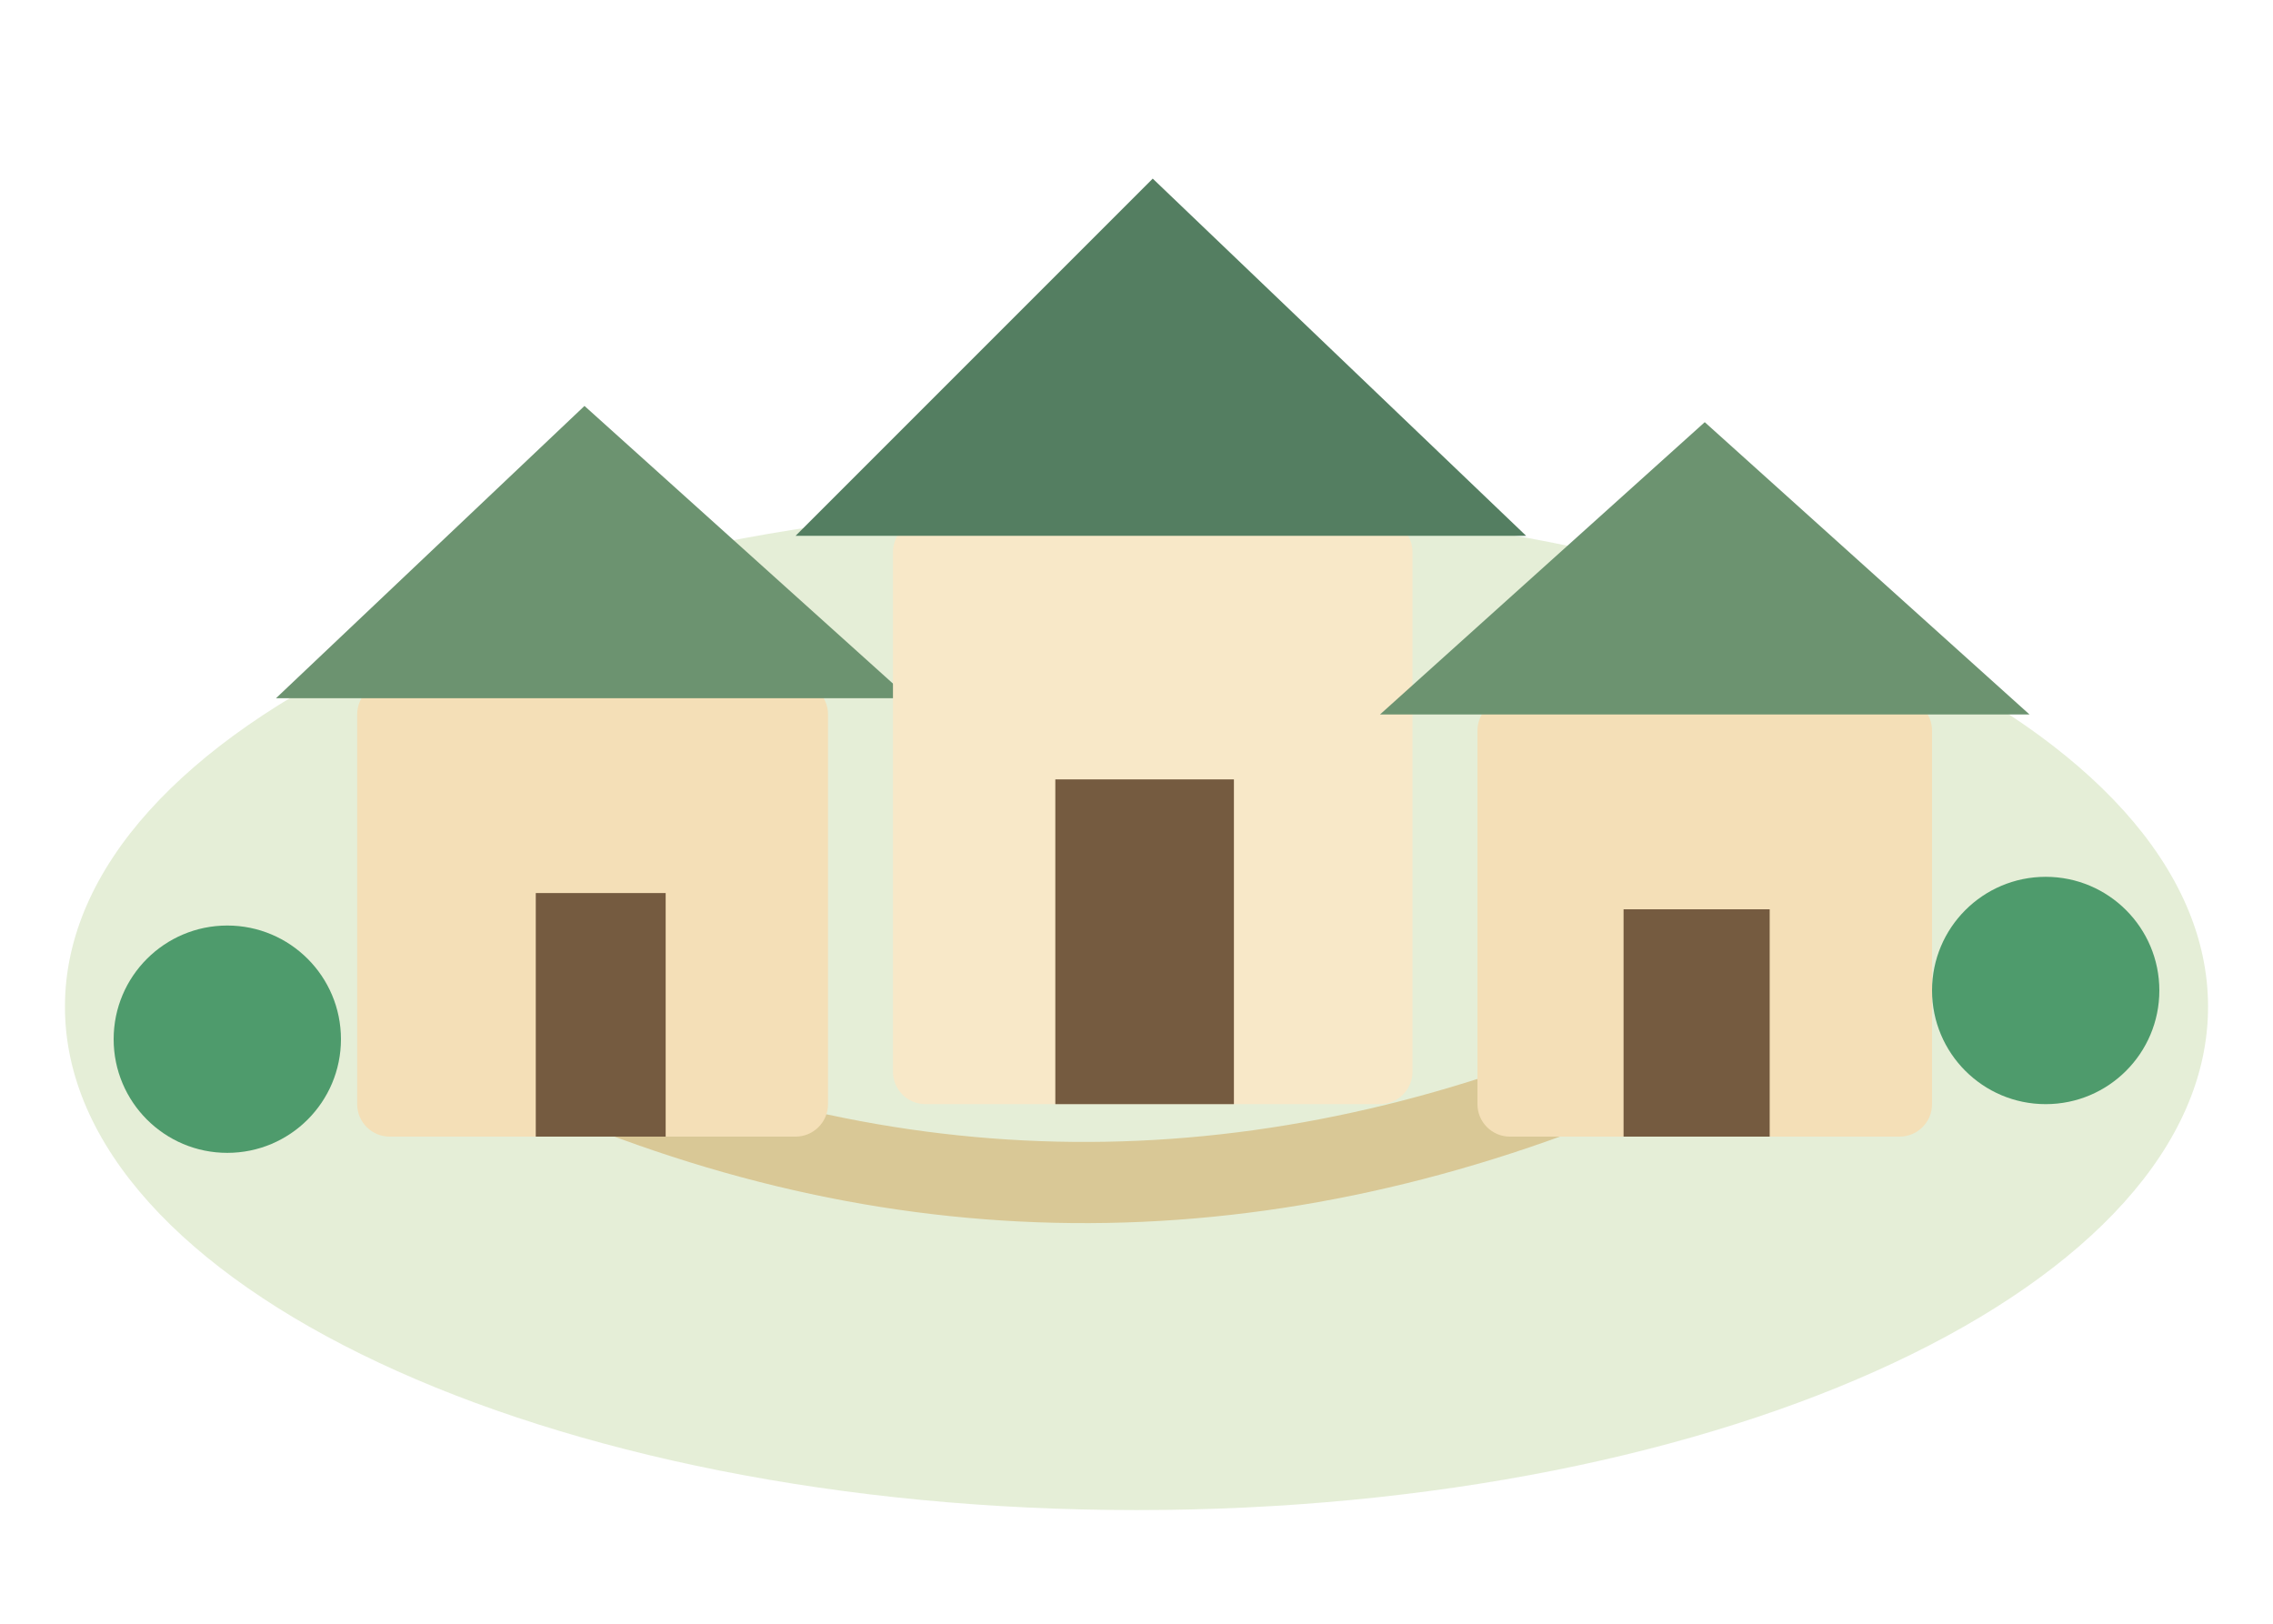
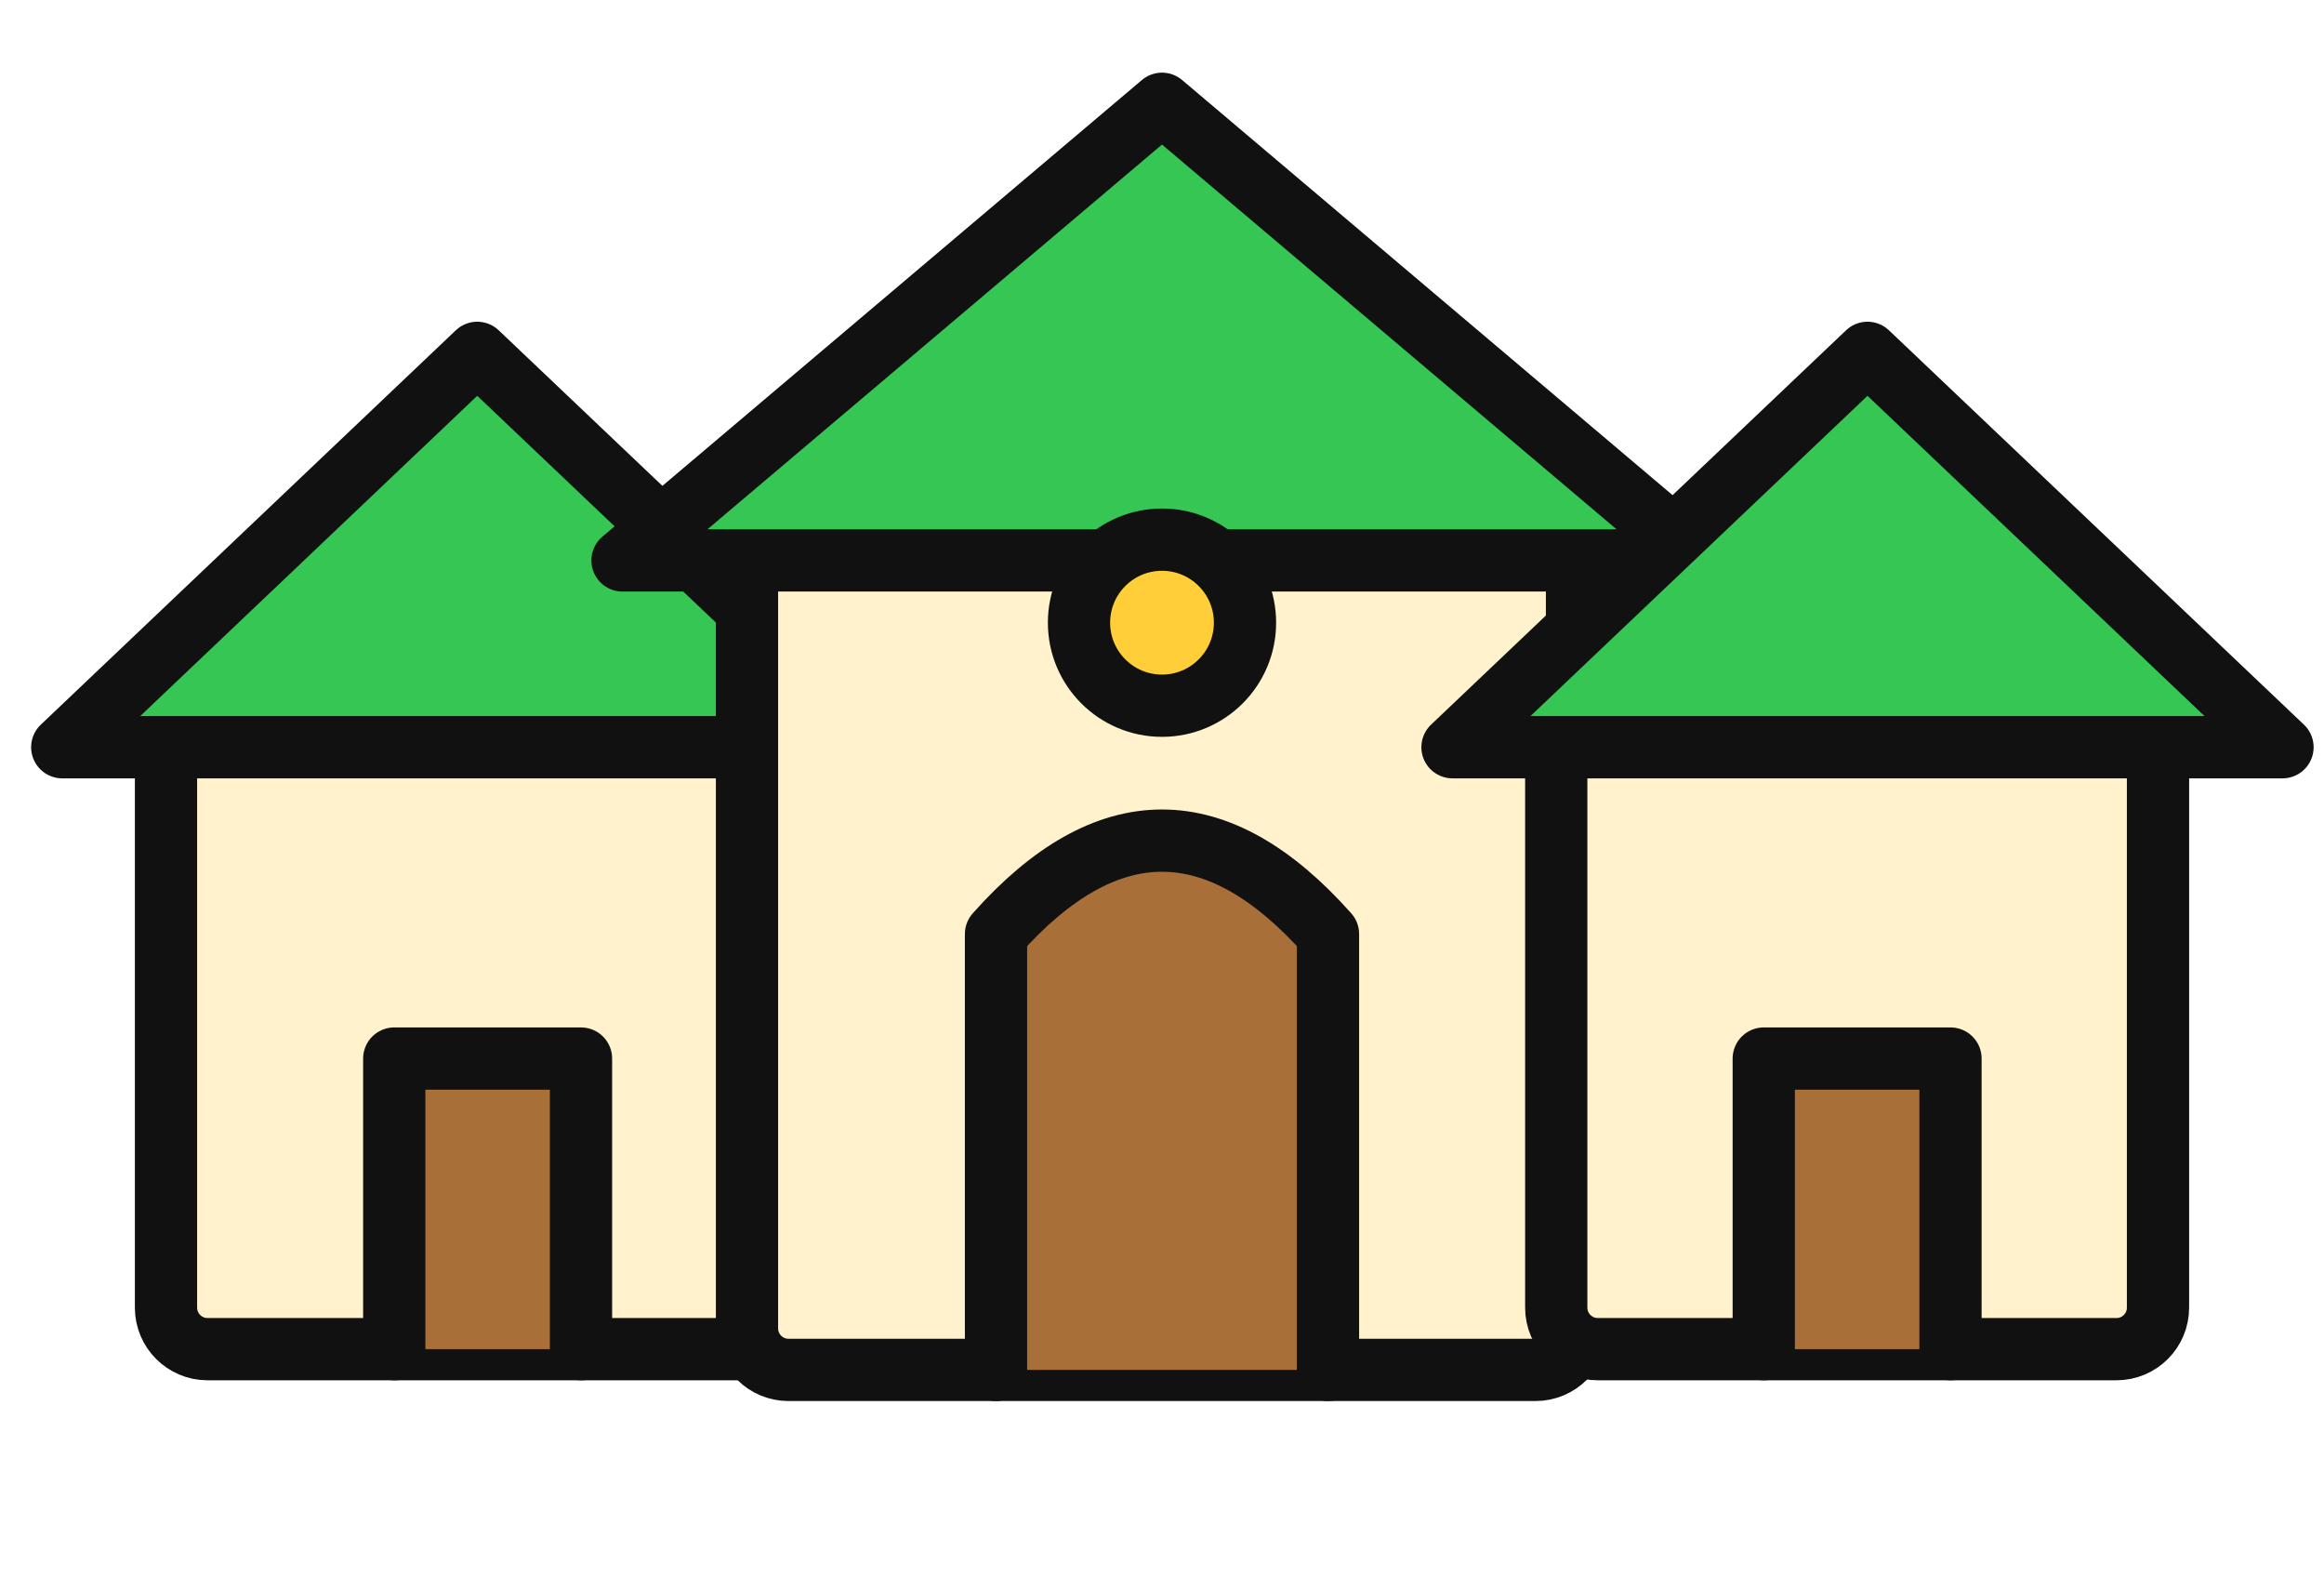
- <svg xmlns="http://www.w3.org/2000/svg" width="140" height="100" viewBox="0 0 140 100">
-   <ellipse cx="70" cy="62" rx="66" ry="31" fill="#b4ce8d" opacity=".35" />
-   <path d="M37 67Q70 80 104 64" fill="none" stroke="#d9c896" stroke-width="5" />
-   <rect x="22" y="42" width="29" height="28" rx="2" fill="#f4dfb7" />
-   <path d="M17 43L36 25L56 43Z" fill="#6c9370" />
-   <rect x="33" y="55" width="8" height="15" fill="#755b40" />
-   <rect x="55" y="32" width="32" height="36" rx="2" fill="#f8e8c8" />
-   <path d="M49 33L71 11L94 33Z" fill="#547e61" />
-   <rect x="65" y="48" width="11" height="20" fill="#755b40" />
-   <rect x="91" y="43" width="28" height="27" rx="2" fill="#f4dfb7" />
-   <path d="M85 44L105 26L125 44Z" fill="#6c9370" />
-   <rect x="100" y="56" width="9" height="14" fill="#755b40" />
-   <circle cx="14" cy="64" r="7" fill="#4e9b6c" />
-   <circle cx="126" cy="61" r="7" fill="#4e9b6c" />
+ <svg xmlns="http://www.w3.org/2000/svg" width="112" height="76" viewBox="0 0 112 76">
+   <g stroke="#111111" stroke-width="3" stroke-linecap="round" stroke-linejoin="round">
+     <rect x="8" y="35" width="30" height="30" rx="2" fill="#fff2cc" />
+     <path d="M3 36l20-19 20 19Z" fill="#36c653" />
+     <rect x="36" y="26" width="40" height="40" rx="2" fill="#fff2cc" />
+     <path d="M30 27L56 5l26 22Z" fill="#36c653" />
+     <rect x="75" y="35" width="29" height="30" rx="2" fill="#fff2cc" />
+     <path d="M70 36l20-19 20 19Z" fill="#36c653" />
+     <path d="M48 66V45q8-9 16 0v21" fill="#a87038" />
+     <path d="M19 65V51h9v14M85 65V51h9v14" fill="#a87038" />
+     <circle cx="56" cy="30" r="4" fill="#ffce38" />
+   </g>
</svg>
